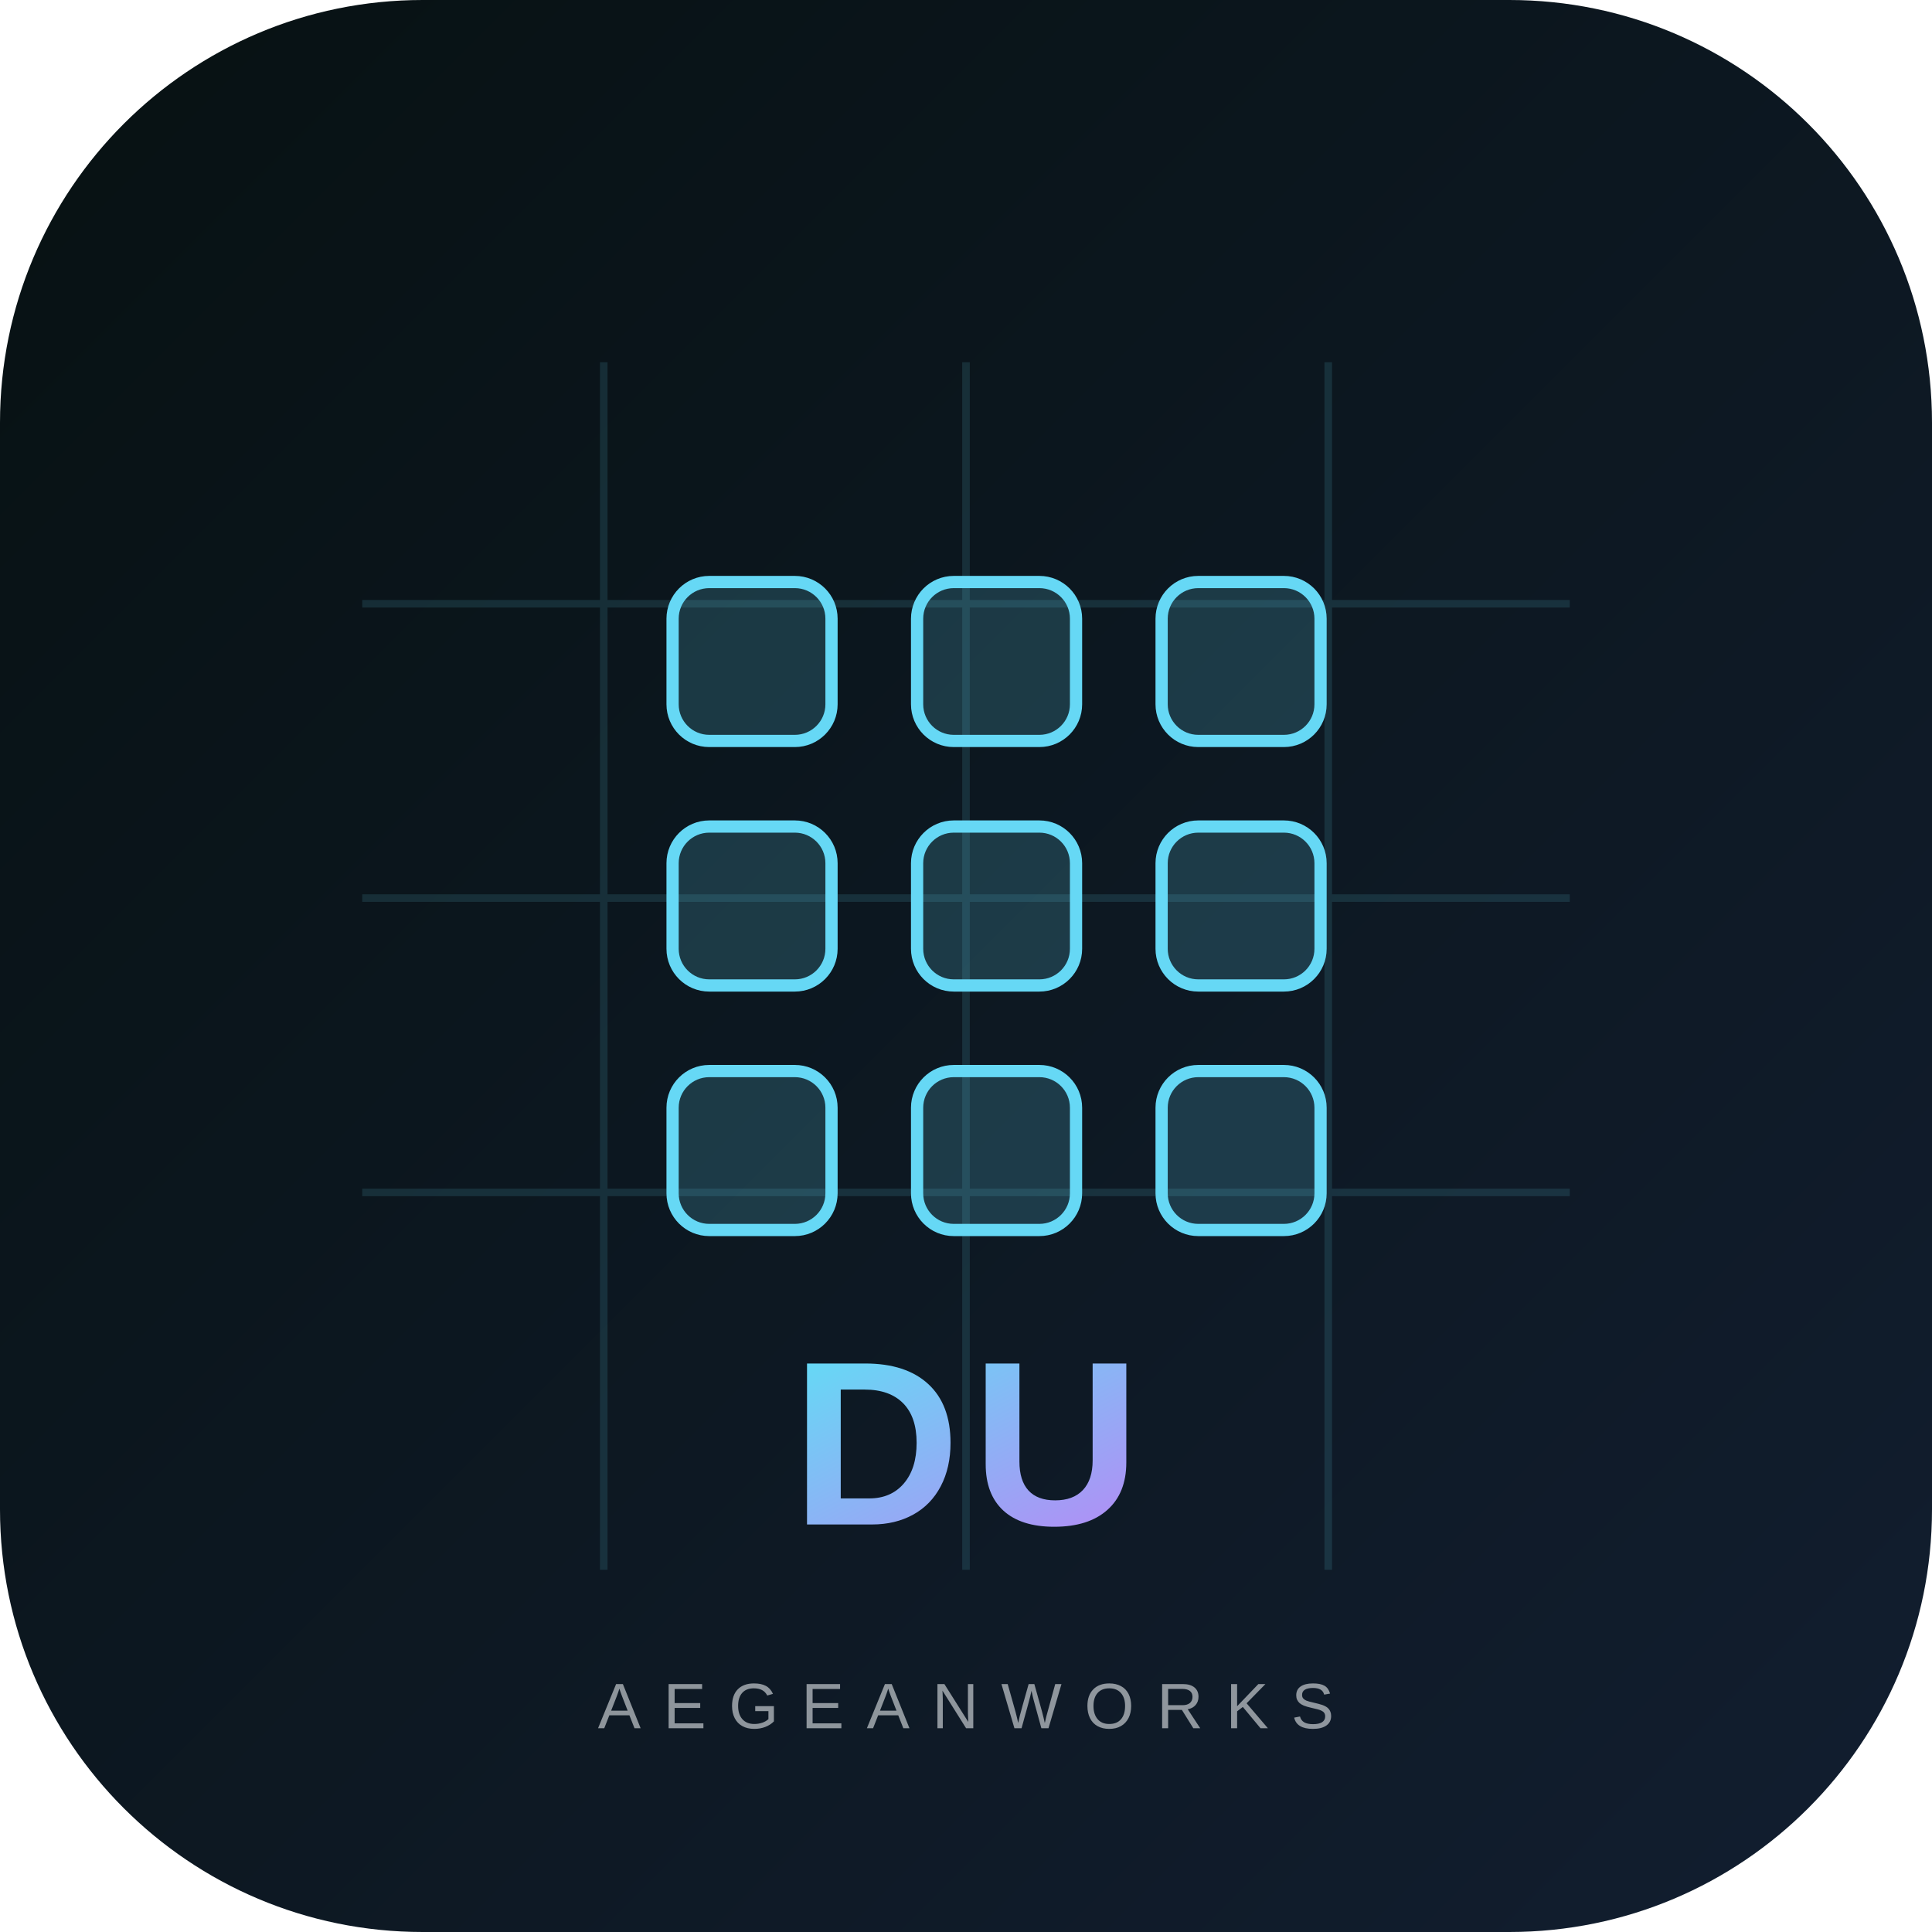
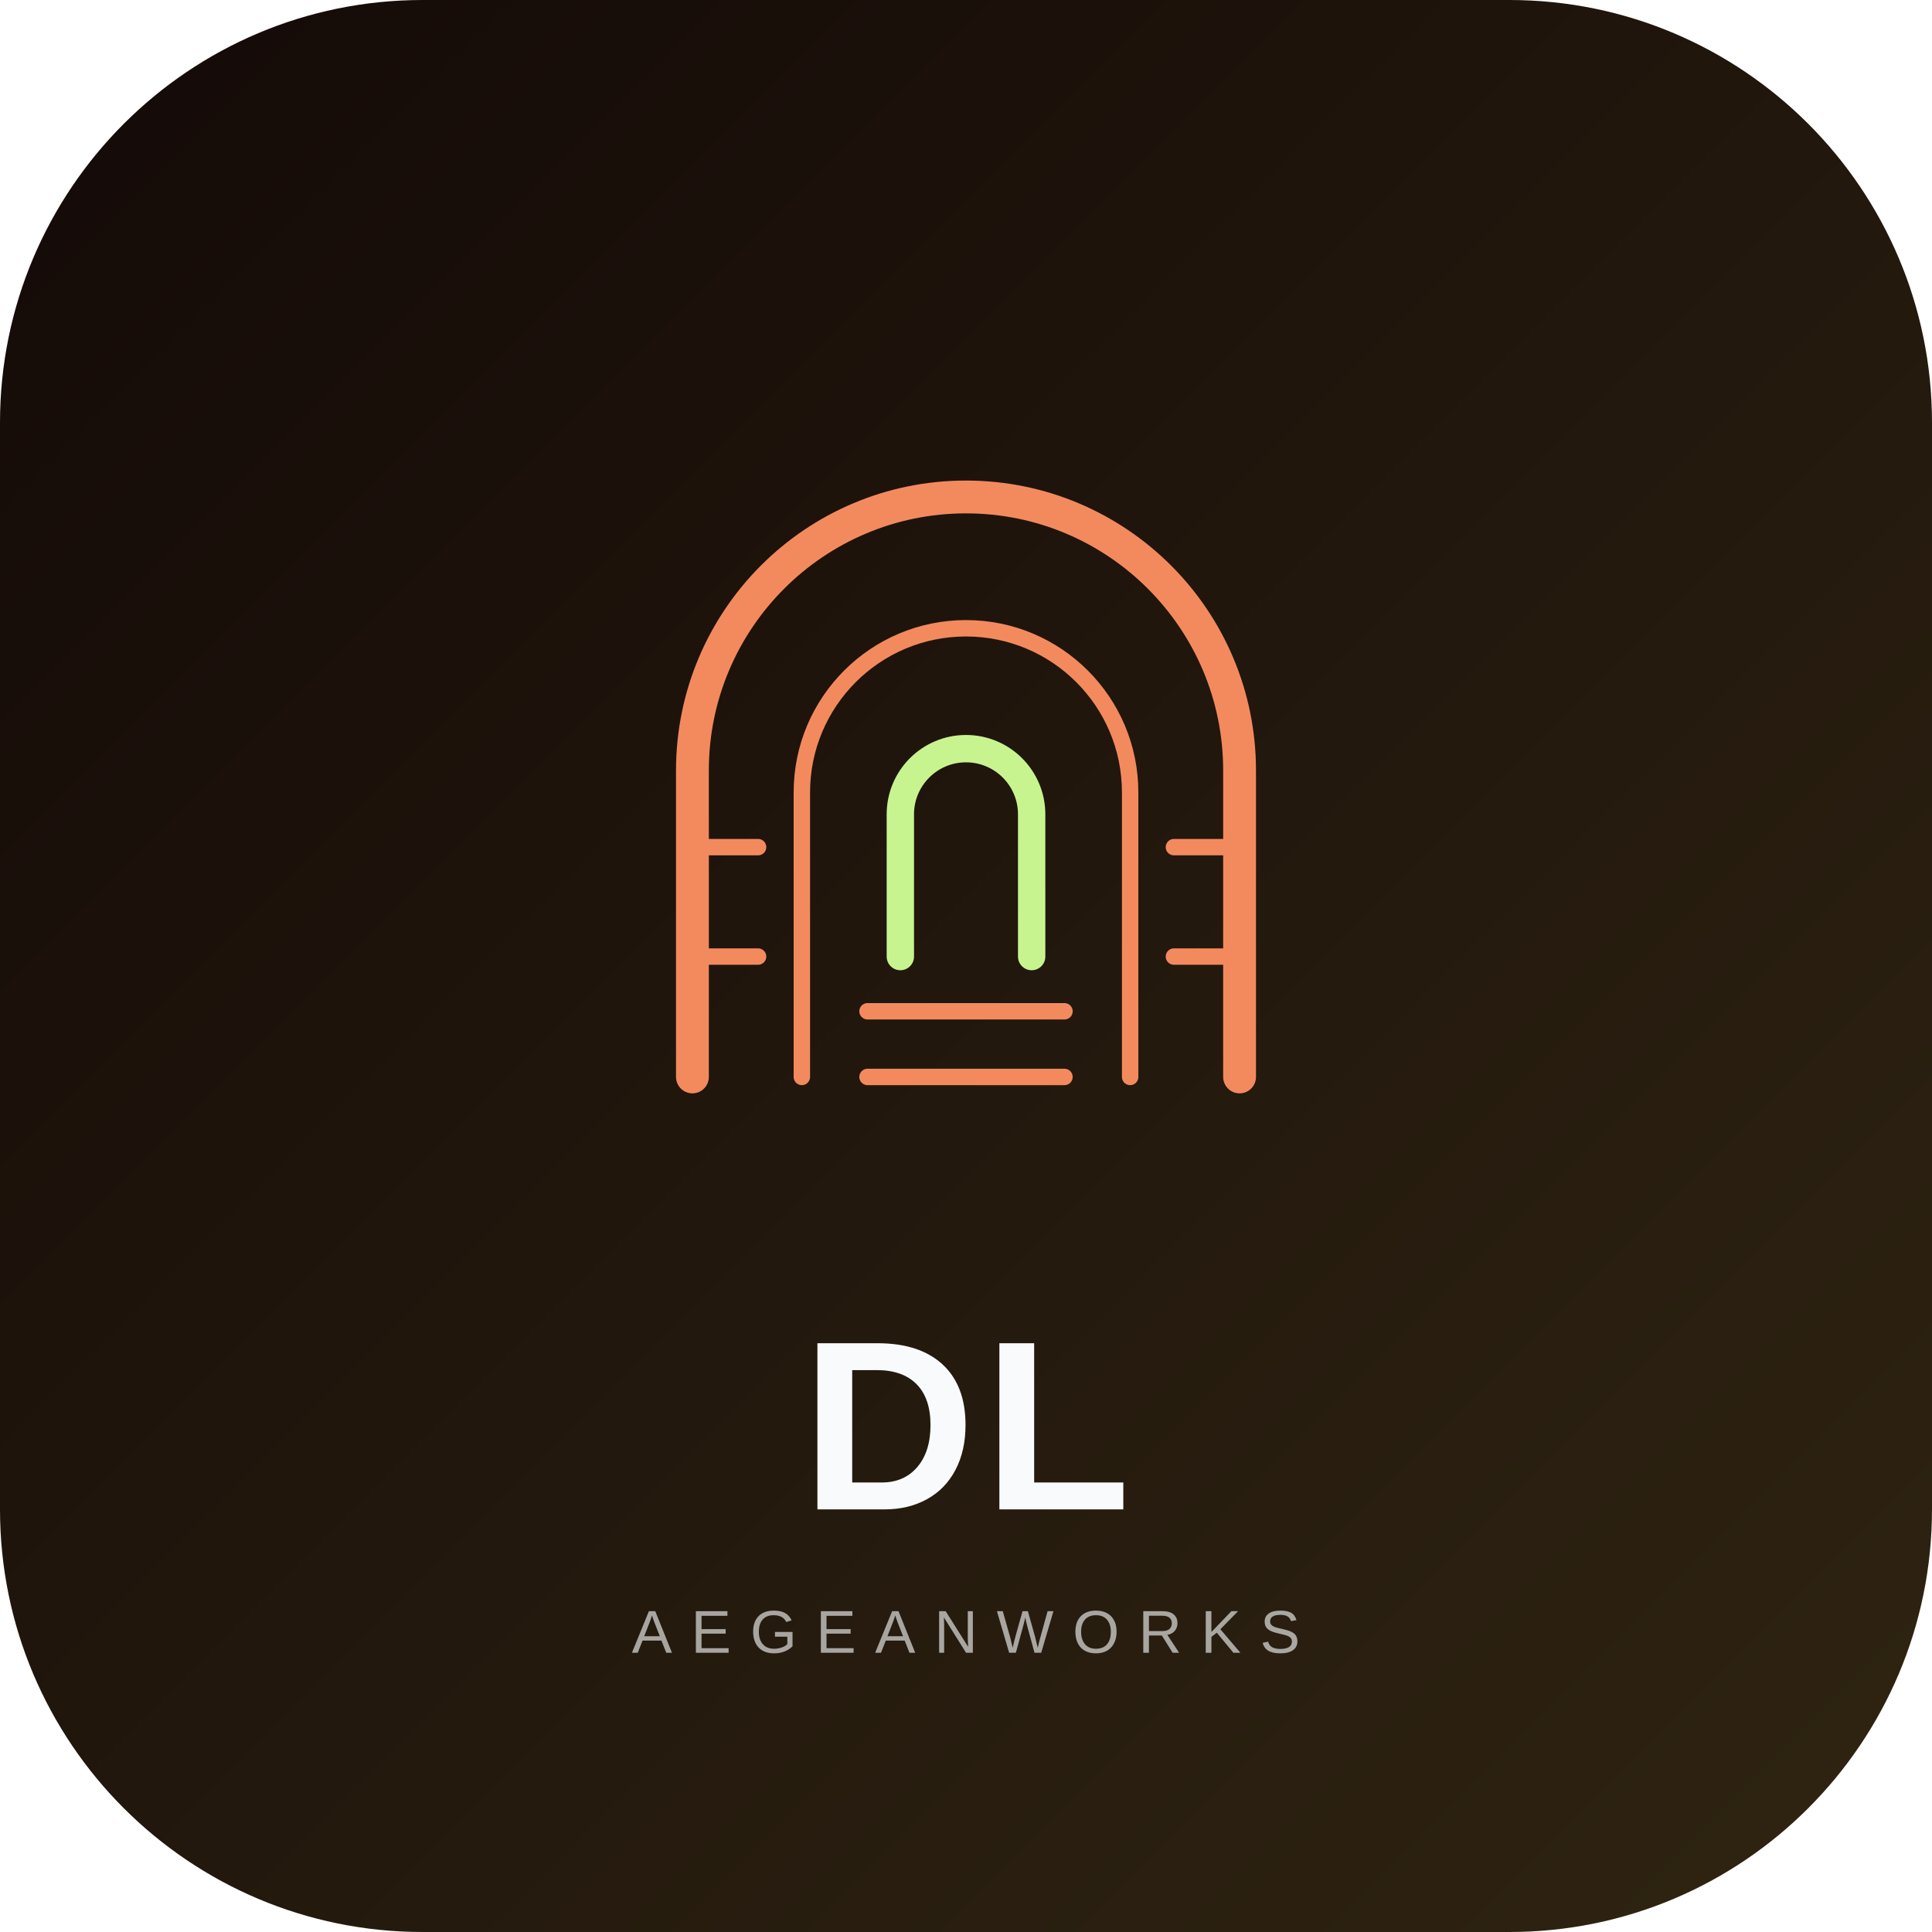
- <svg xmlns="http://www.w3.org/2000/svg" width="512" height="512" viewBox="0 0 512 512" role="img" aria-labelledby="title desc" data-motif="grid" data-layout="terminal">
+ <svg xmlns="http://www.w3.org/2000/svg" width="512" height="512" viewBox="0 0 512 512" role="img" aria-labelledby="title desc" data-motif="dungeon" data-layout="wave">
  <defs>
    <linearGradient id="bg" x1="0" y1="0" x2="1" y2="1">
-       <stop offset="0" stop-color="#071112" />
-       <stop offset="1" stop-color="#121e30" />
-     </linearGradient>
-     <linearGradient id="mark" x1="0" y1="0" x2="1" y2="1">
-       <stop offset="0" stop-color="#66d8f5" />
-       <stop offset="1" stop-color="#b18ef5" />
+       <stop offset="0" stop-color="#130907" />
+       <stop offset="1" stop-color="#302512" />
    </linearGradient>
  </defs>
  <rect width="512" height="512" rx="112" fill="url(#bg)" />
-   <path d="M96 160H416M96 238H416M96 316H416M160 96V416M256 96V416M352 96V416" stroke="#66d8f5" stroke-opacity="0.13" stroke-width="2" />
-   <g transform="translate(256 232) scale(1.62)" opacity="1.0">
-     <rect x="-48" y="-48" width="26" height="26" rx="6" fill="#66d8f5" fill-opacity="0.18" stroke="#66d8f5" stroke-width="2" />
-     <rect x="-48" y="-8" width="26" height="26" rx="6" fill="#66d8f5" fill-opacity="0.18" stroke="#66d8f5" stroke-width="2" />
-     <rect x="-48" y="32" width="26" height="26" rx="6" fill="#66d8f5" fill-opacity="0.18" stroke="#66d8f5" stroke-width="2" />
-     <rect x="-8" y="-48" width="26" height="26" rx="6" fill="#66d8f5" fill-opacity="0.18" stroke="#66d8f5" stroke-width="2" />
-     <rect x="-8" y="-8" width="26" height="26" rx="6" fill="#66d8f5" fill-opacity="0.18" stroke="#66d8f5" stroke-width="2" />
-     <rect x="-8" y="32" width="26" height="26" rx="6" fill="#66d8f5" fill-opacity="0.18" stroke="#66d8f5" stroke-width="2" />
-     <rect x="32" y="-48" width="26" height="26" rx="6" fill="#66d8f5" fill-opacity="0.18" stroke="#66d8f5" stroke-width="2" />
-     <rect x="32" y="-8" width="26" height="26" rx="6" fill="#66d8f5" fill-opacity="0.18" stroke="#66d8f5" stroke-width="2" />
-     <rect x="32" y="32" width="26" height="26" rx="6" fill="#66d8f5" fill-opacity="0.18" stroke="#66d8f5" stroke-width="2" />
+   <g transform="translate(256 210) scale(1.45)" opacity="1.0">
+     <path d="M-50 52V-4A50 50 0 0 1 50 -4V52" fill="none" stroke="#f38a5e" stroke-width="6" stroke-linecap="round" stroke-linejoin="round" />
+     <path d="M-30 52V0A30 30 0 0 1 30 0V52" fill="none" stroke="#f38a5e" stroke-width="3" stroke-linecap="round" stroke-linejoin="round" />
+     <path d="M-50 30H-38M38 30H50M-50 10H-38M38 10H50M-18 52H18M-18 40H18" fill="none" stroke="#f38a5e" stroke-width="3" stroke-linecap="round" stroke-linejoin="round" />
+     <path d="M-12 30L-12 4A12 12 0 0 1 12 4V30" fill="none" stroke="#c8f490" stroke-width="5" stroke-linecap="round" stroke-linejoin="round" />
  </g>
-   <text x="256" y="404" text-anchor="middle" font-family="Segoe UI, Arial, sans-serif" font-size="62" font-weight="700" fill="url(#mark)" letter-spacing="3">DU</text>
-   <text x="256" y="458" text-anchor="middle" font-family="Segoe UI, Arial, sans-serif" font-size="17" letter-spacing="6" fill="#F8FAFC" fill-opacity="0.55">AEGEANWORKS</text>
+   <text x="256" y="400" text-anchor="middle" font-family="Segoe UI, Arial, sans-serif" font-size="64" font-weight="700" fill="#F8FAFC" letter-spacing="2">DL</text>
+   <text x="256" y="438" text-anchor="middle" font-family="Segoe UI, Arial, sans-serif" font-size="16" letter-spacing="5" fill="#F8FAFC" fill-opacity="0.62">AEGEANWORKS</text>
</svg>
